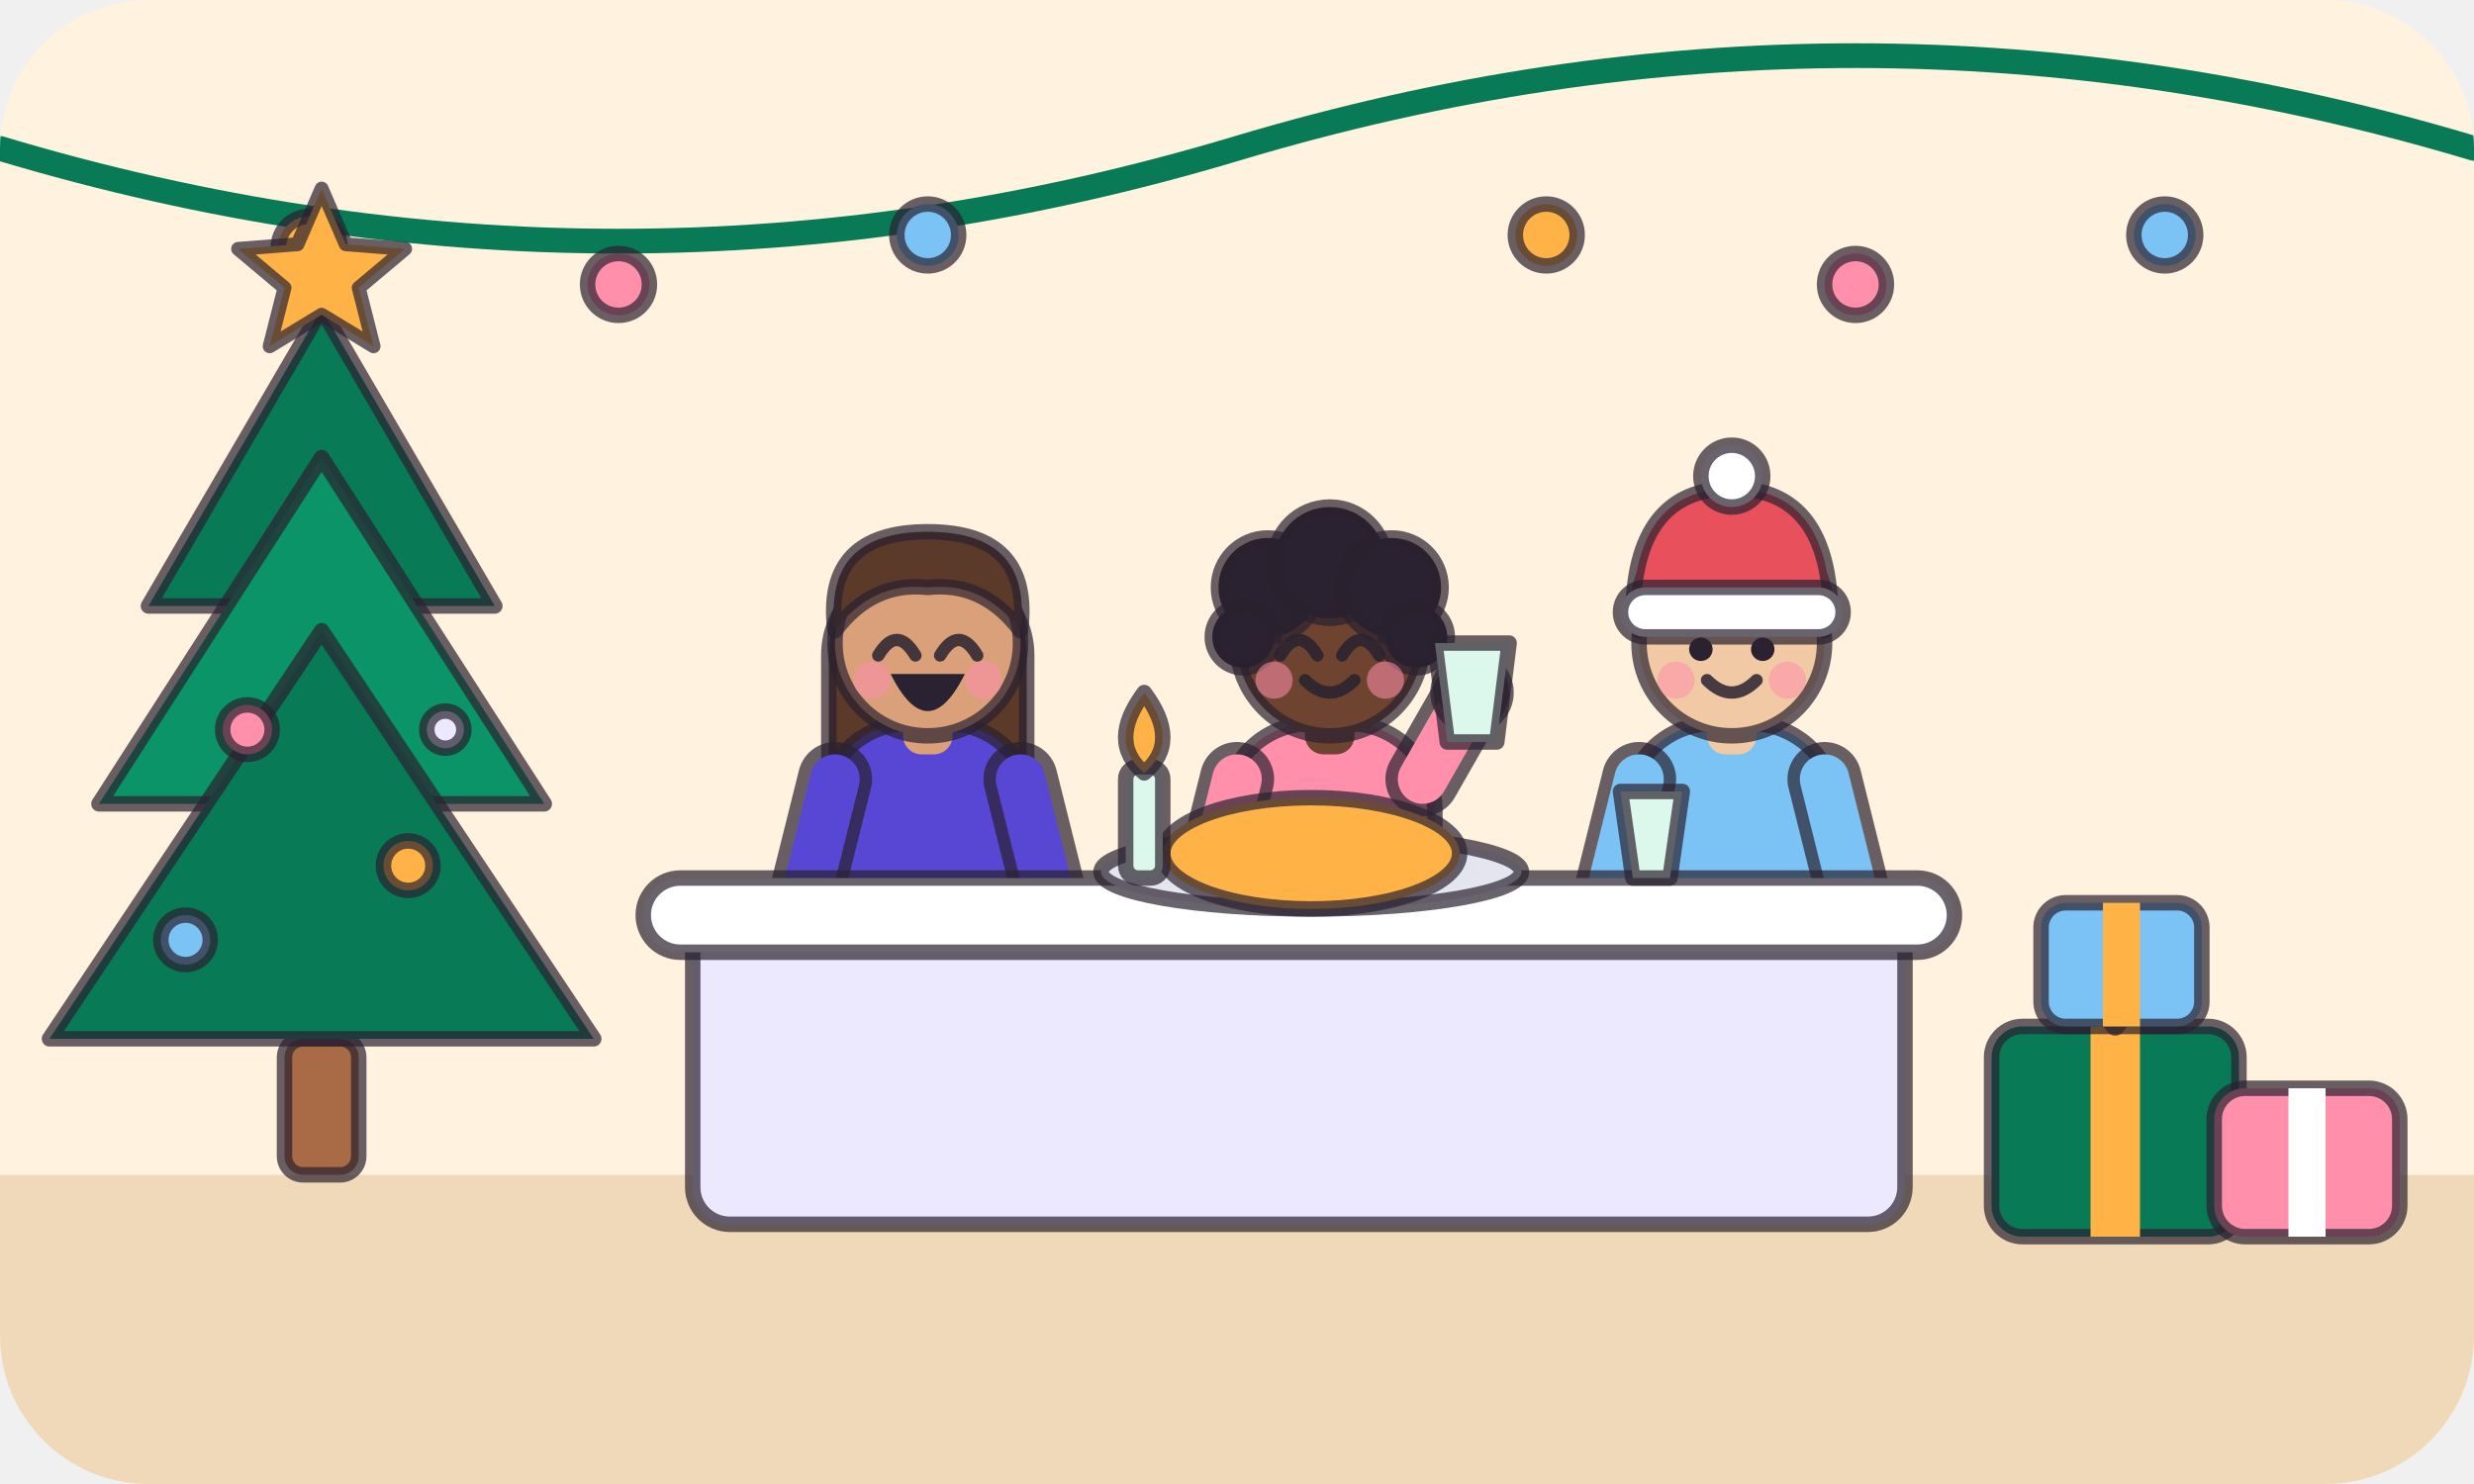
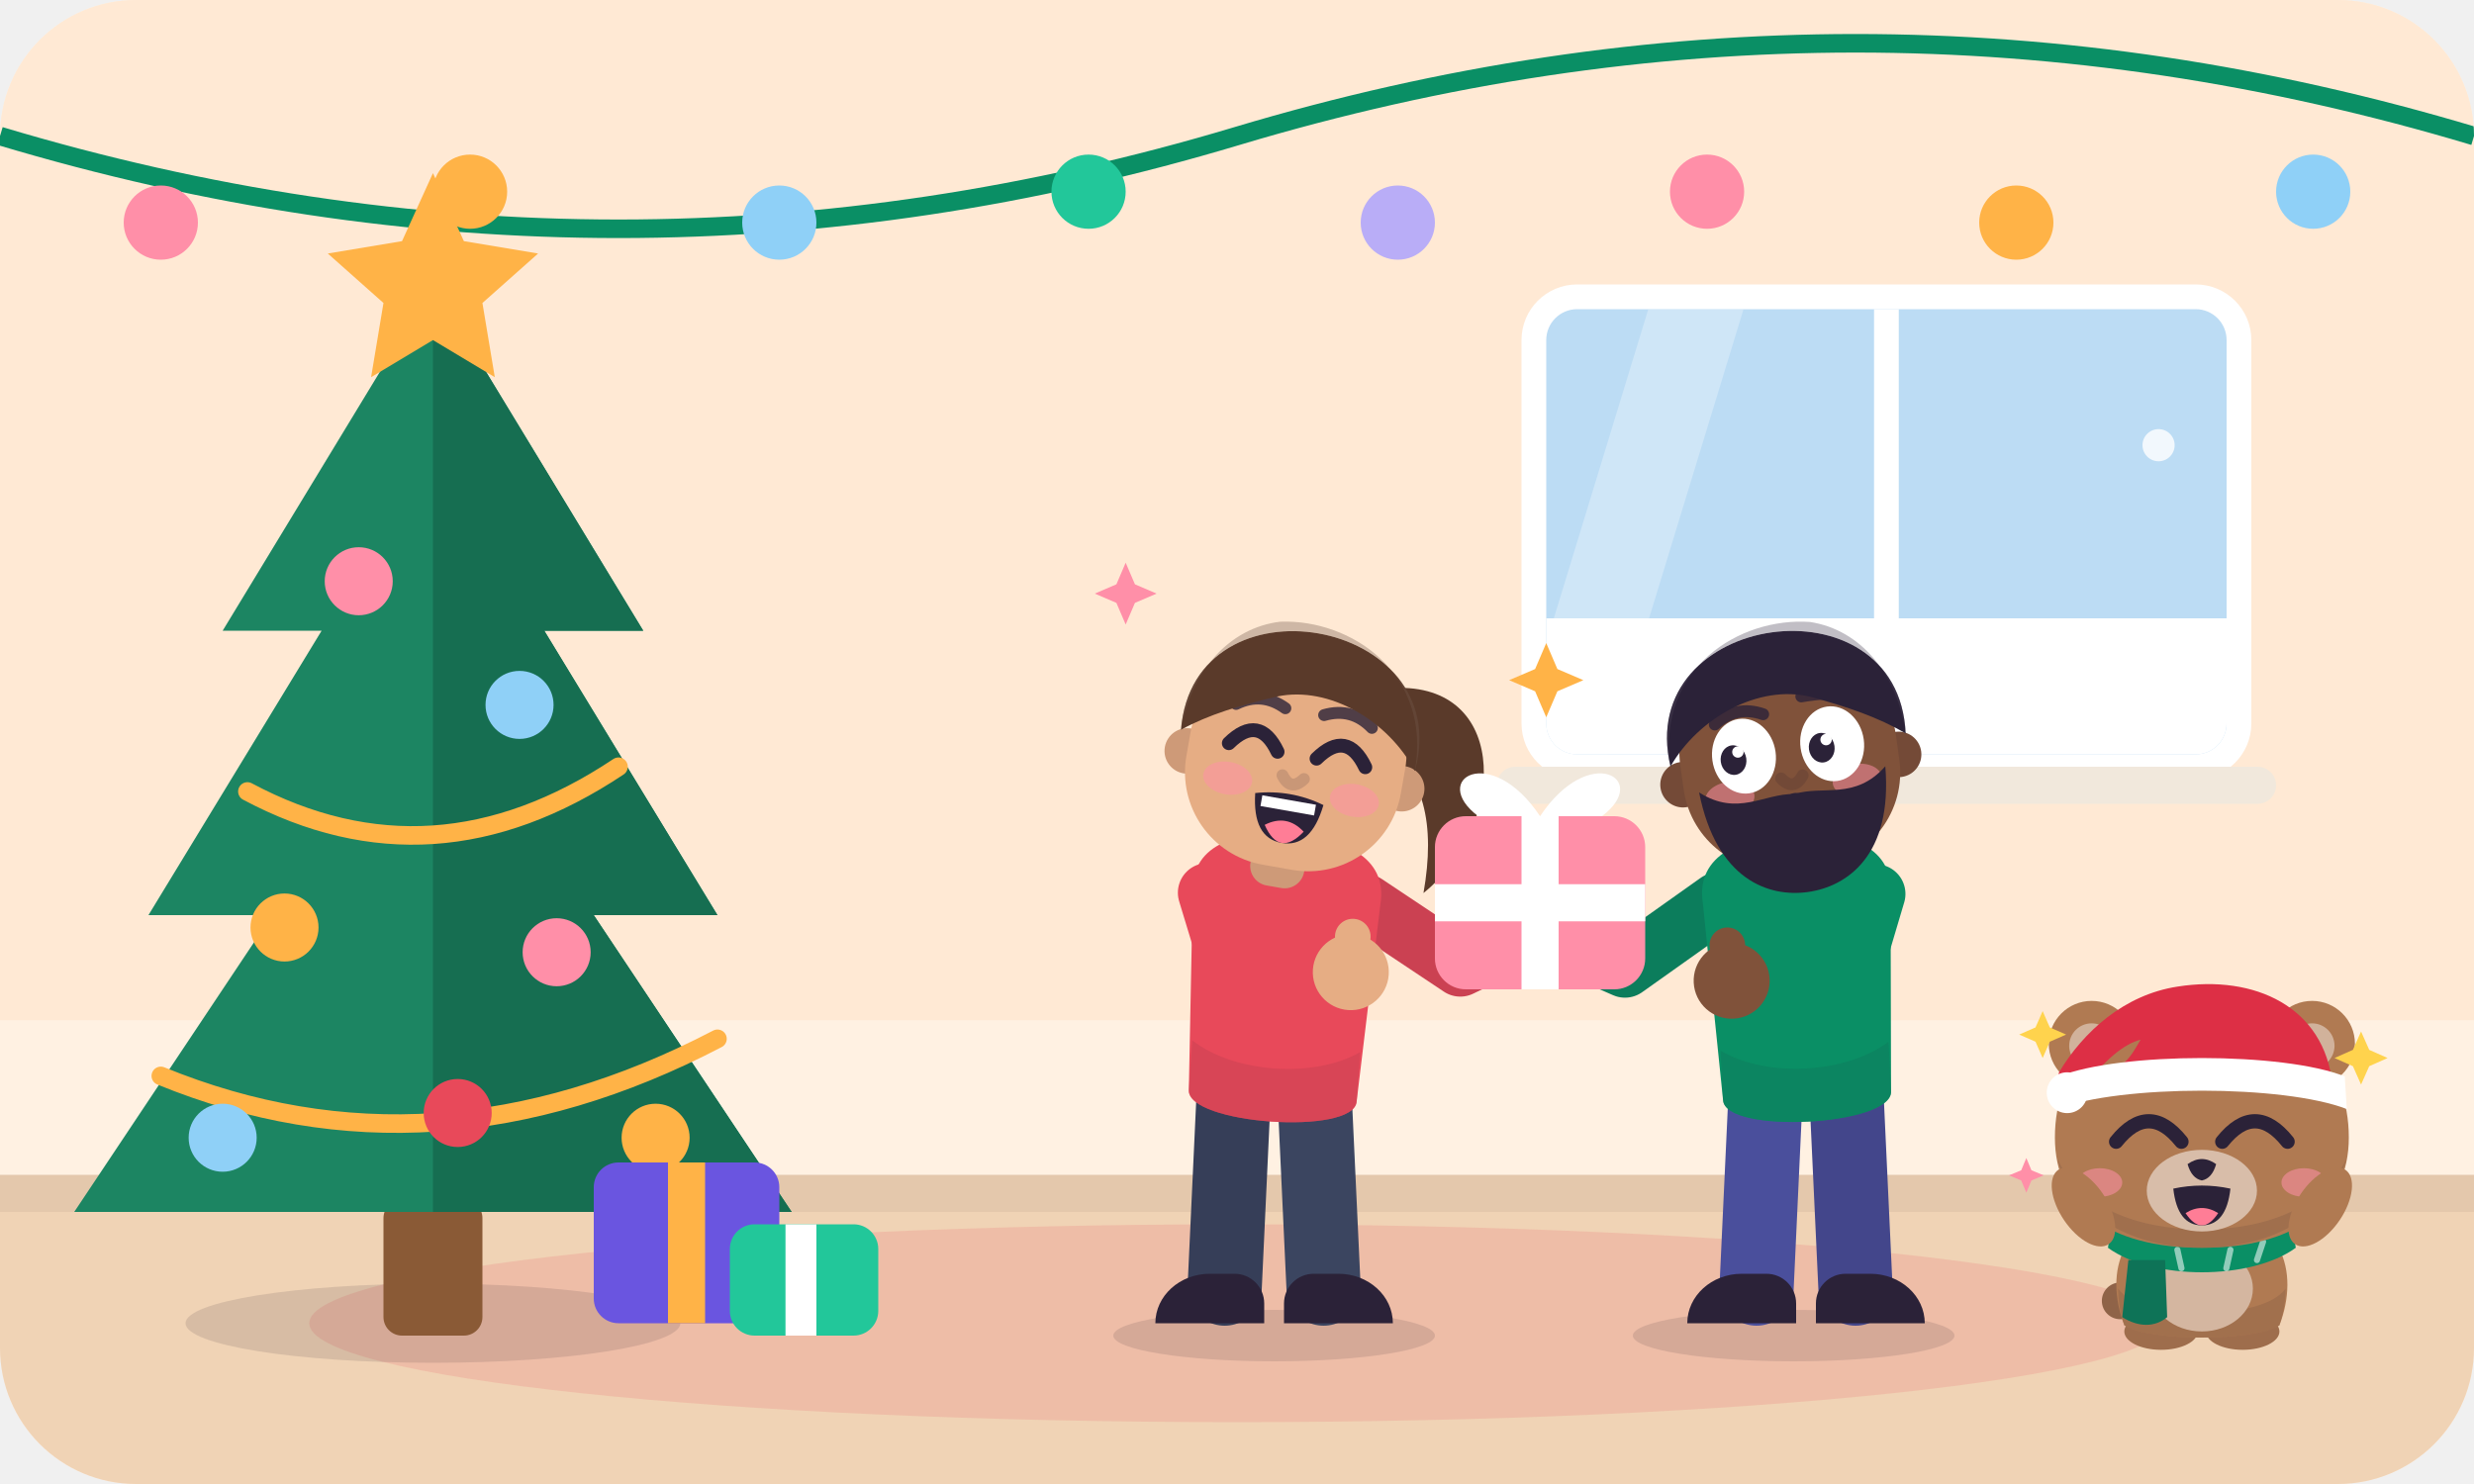
- <svg xmlns="http://www.w3.org/2000/svg" viewBox="0 0 400 240" role="img">
+ <svg xmlns="http://www.w3.org/2000/svg" viewBox="0 0 400 240">
+   <style>.blink{animation:blink 4.6s infinite;transform-box:fill-box;transform-origin:center}.wave{animation:wave 1.1s ease-in-out infinite alternate}.bob{animation:bob 3.4s ease-in-out infinite}.nod{animation:nod 5.2s ease-in-out infinite;transform-box:fill-box;transform-origin:50% 90%}.sway{animation:sway 5s ease-in-out infinite alternate;transform-box:fill-box;transform-origin:50% 100%}.float{animation:float 3.2s ease-in-out infinite}.steam{animation:steam 2.6s ease-out infinite}.fall{animation:fall 7s linear infinite}.spin{animation:spin 26s linear infinite;transform-box:fill-box;transform-origin:center}.twinkle{animation:twinkle 1.8s ease-in-out infinite;transform-box:fill-box;transform-origin:center}.drive{animation:drive 6s ease-in-out infinite alternate}.drip{animation:drip 1.5s ease-in infinite}.mascot-blink{animation:blink 4.2s infinite;transform-box:fill-box;transform-origin:center}.mascot-tail{animation:wag 1.4s ease-in-out infinite}.mascot-ears{animation:ears 5.5s ease-in-out infinite;transform-box:fill-box;transform-origin:50% 100%}.mascot-wave-l{animation:wave 0.7s ease-in-out infinite alternate}.mascot-twinkle{animation:twinkle 1.3s ease-in-out infinite;transform-box:fill-box;transform-origin:center}.d1{animation-delay:.6s}.d2{animation-delay:1.3s}.d3{animation-delay:2.1s}@keyframes blink{0%,93%,100%{transform:scaleY(1)}96%{transform:scaleY(.08)}}@keyframes wave{from{transform:rotate(-9deg)}to{transform:rotate(12deg)}}@keyframes bob{0%,100%{transform:translateY(0)}50%{transform:translateY(-1.6px)}}@keyframes nod{0%,84%,100%{transform:rotate(0)}90%{transform:rotate(-4deg)}95%{transform:rotate(3deg)}}@keyframes sway{from{transform:rotate(-1.6deg)}to{transform:rotate(1.6deg)}}@keyframes float{0%,100%{transform:translateY(0)}50%{transform:translateY(-5px)}}@keyframes steam{0%{transform:translateY(4px);opacity:0}30%{opacity:.8}100%{transform:translateY(-12px);opacity:0}}@keyframes fall{from{transform:translateY(-40px)}to{transform:translateY(250px)}}@keyframes spin{to{transform:rotate(360deg)}}@keyframes twinkle{0%,100%{opacity:.35;transform:scale(.7)}50%{opacity:1;transform:scale(1.15)}}@keyframes drip{0%{transform:translateY(-3px);opacity:0}25%{opacity:1}100%{transform:translateY(13px);opacity:0}}@keyframes drive{from{transform:translateX(-4px)}to{transform:translateX(4px)}}@keyframes wag{0%,100%{transform:rotate(0)}50%{transform:rotate(-9deg)}}@keyframes ears{0%,88%,100%{transform:rotate(0)}92%{transform:rotate(-4deg)}96%{transform:rotate(3deg)}}@media (prefers-reduced-motion:reduce){*{animation:none!important}}</style>
  <defs>
-     <clipPath id="k">
-       <rect width="400" height="240" rx="24" />
+     <clipPath id="c">
+       <rect width="400" height="240" rx="22" />
    </clipPath>
  </defs>
-   <rect width="400" height="240" rx="24" fill="#fff3df" />
-   <g clip-path="url(#k)">
-     <g stroke="#2a2230" stroke-opacity=".7" stroke-width="2.5" stroke-linejoin="round" stroke-linecap="round">
-       <rect x="0" y="190" width="400" height="50" rx="0" fill="#f0d9b8" stroke="none" />
-       <path d="M0 24Q100 54 200 24T400 24" fill="none" stroke="#087a56" stroke-width="4" stroke-opacity="1" />
-       <circle cx="50" cy="40" r="5" fill="#ffb347" />
-       <circle cx="100" cy="46" r="5" fill="#ff8fab" />
-       <circle cx="150" cy="38" r="5" fill="#7cc3f5" />
-       <circle cx="250" cy="38" r="5" fill="#ffb347" />
-       <circle cx="300" cy="46" r="5" fill="#ff8fab" />
-       <circle cx="350" cy="38" r="5" fill="#7cc3f5" />
-       <rect x="46" y="168" width="12" height="22" rx="3" fill="#a86b45" />
-       <path d="M52 50L80 98H24Z" fill="#087a56" />
-       <path d="M52 74L88 130H16Z" fill="#0a9468" />
-       <path d="M52 102L96 168H8Z" fill="#087a56" />
-       <g transform="translate(52 44) scale(1.5)">
-         <path d="M0 -9L2.6 -3 9 -2.5 4 1.7 5.6 8 0 4.6 -5.6 8 -4 1.7 -9 -2.5 -2.6 -3Z" fill="#ffb347" stroke-width="1.5" />
-       </g>
-       <circle cx="40" cy="118" r="4" fill="#ff8fab" />
-       <circle cx="66" cy="140" r="4" fill="#ffb347" />
-       <circle cx="30" cy="152" r="4" fill="#7cc3f5" />
-       <circle cx="72" cy="118" r="3" fill="#ece9ff" />
-       <rect x="134" y="92" width="32" height="46" rx="14" fill="#5b3a29" />
-       <rect x="136" y="150" width="12" height="38" rx="5" fill="#5847d4" />
-       <rect x="152" y="150" width="12" height="38" rx="5" fill="#5847d4" />
-       <ellipse cx="141" cy="189" rx="10" ry="5" fill="#2a2230" />
-       <ellipse cx="159" cy="189" rx="10" ry="5" fill="#2a2230" />
-       <rect x="133" y="117" width="34" height="40" rx="14" fill="#5847d4" />
-       <path d="M135 126L129 150" fill="none" stroke="#2a2230" stroke-width="12" stroke-opacity="0.7" />
-       <path d="M135 126L129 150" fill="none" stroke="#5847d4" stroke-width="8" stroke-opacity="1" />
-       <circle cx="129" cy="150" r="5.5" fill="#d9a07a" />
-       <path d="M165 126L171 150" fill="none" stroke="#2a2230" stroke-width="12" stroke-opacity="0.7" />
-       <path d="M165 126L171 150" fill="none" stroke="#5847d4" stroke-width="8" stroke-opacity="1" />
-       <circle cx="171" cy="150" r="5.5" fill="#d9a07a" />
-       <rect x="146" y="114" width="8" height="8" rx="3" fill="#d9a07a" stroke="none" />
-       <circle cx="150" cy="104" r="15" fill="#d9a07a" />
-       <path d="M135 102Q133 86 150 86Q167 86 165 102Q159 94 150 95Q141 94 135 102Z" fill="#5b3a29" />
-       <circle cx="141" cy="110" r="3" fill="#ff8fab" stroke="none" fill-opacity=".55" />
-       <circle cx="159" cy="110" r="3" fill="#ff8fab" stroke="none" fill-opacity=".55" />
-       <path d="M142 106Q145 101 148 106" fill="none" stroke="#2a2230" stroke-width="2" stroke-opacity="0.85" />
-       <path d="M152 106Q155 101 158 106" fill="none" stroke="#2a2230" stroke-width="2" stroke-opacity="0.85" />
-       <path d="M144 109Q150 121 156 109Z" fill="#2a2230" stroke="none" />
-       <rect x="201" y="150" width="12" height="38" rx="5" fill="#5847d4" />
-       <rect x="217" y="150" width="12" height="38" rx="5" fill="#5847d4" />
-       <ellipse cx="206" cy="189" rx="10" ry="5" fill="#2a2230" />
-       <ellipse cx="224" cy="189" rx="10" ry="5" fill="#2a2230" />
-       <rect x="198" y="117" width="34" height="40" rx="14" fill="#ff8fab" />
-       <path d="M200 126L194 150" fill="none" stroke="#2a2230" stroke-width="12" stroke-opacity="0.7" />
-       <path d="M200 126L194 150" fill="none" stroke="#ff8fab" stroke-width="8" stroke-opacity="1" />
-       <circle cx="194" cy="150" r="5.5" fill="#6e4430" />
-       <path d="M230 126L238 112" fill="none" stroke="#2a2230" stroke-width="12" stroke-opacity="0.7" />
-       <path d="M230 126L238 112" fill="none" stroke="#ff8fab" stroke-width="8" stroke-opacity="1" />
-       <circle cx="238" cy="112" r="5.5" fill="#6e4430" />
-       <rect x="211" y="114" width="8" height="8" rx="3" fill="#6e4430" stroke="none" />
-       <circle cx="215" cy="104" r="15" fill="#6e4430" />
-       <circle cx="205" cy="95" r="8" fill="#2a2230" />
-       <circle cx="215" cy="91" r="9" fill="#2a2230" />
-       <circle cx="225" cy="95" r="8" fill="#2a2230" />
-       <circle cx="201" cy="103" r="5" fill="#2a2230" />
-       <circle cx="229" cy="103" r="5" fill="#2a2230" />
-       <circle cx="206" cy="110" r="3" fill="#ff8fab" stroke="none" fill-opacity=".55" />
-       <circle cx="224" cy="110" r="3" fill="#ff8fab" stroke="none" fill-opacity=".55" />
-       <path d="M207 106Q210 101 213 106" fill="none" stroke="#2a2230" stroke-width="2" stroke-opacity="0.85" />
-       <path d="M217 106Q220 101 223 106" fill="none" stroke="#2a2230" stroke-width="2" stroke-opacity="0.85" />
-       <path d="M211 110Q215 114 219 110" fill="none" stroke="#2a2230" stroke-width="2" stroke-opacity="0.85" />
-       <path d="M232 104L244 104L242 120H234Z" fill="#dcf7ec" />
-       <rect x="266" y="150" width="12" height="38" rx="5" fill="#5847d4" />
-       <rect x="282" y="150" width="12" height="38" rx="5" fill="#5847d4" />
-       <ellipse cx="271" cy="189" rx="10" ry="5" fill="#2a2230" />
-       <ellipse cx="289" cy="189" rx="10" ry="5" fill="#2a2230" />
-       <rect x="263" y="117" width="34" height="40" rx="14" fill="#7cc3f5" />
-       <path d="M265 126L259 150" fill="none" stroke="#2a2230" stroke-width="12" stroke-opacity="0.7" />
-       <path d="M265 126L259 150" fill="none" stroke="#7cc3f5" stroke-width="8" stroke-opacity="1" />
-       <circle cx="259" cy="150" r="5.5" fill="#f1c9a5" />
-       <path d="M295 126L301 150" fill="none" stroke="#2a2230" stroke-width="12" stroke-opacity="0.7" />
-       <path d="M295 126L301 150" fill="none" stroke="#7cc3f5" stroke-width="8" stroke-opacity="1" />
-       <circle cx="301" cy="150" r="5.5" fill="#f1c9a5" />
-       <rect x="276" y="114" width="8" height="8" rx="3" fill="#f1c9a5" stroke="none" />
-       <circle cx="280" cy="104" r="15" fill="#f1c9a5" />
-       <path d="M265 102Q263 86 280 86Q297 86 295 102Q289 94 280 95Q271 94 265 102Z" fill="#8a5a2b" />
-       <path d="M264 100Q264 79 280 79Q296 79 296 100Z" fill="#e8505b" />
-       <rect x="262" y="95" width="36" height="8" rx="4" fill="#ffffff" />
-       <circle cx="280" cy="77" r="5" fill="#ffffff" />
-       <circle cx="271" cy="110" r="3" fill="#ff8fab" stroke="none" fill-opacity=".55" />
-       <circle cx="289" cy="110" r="3" fill="#ff8fab" stroke="none" fill-opacity=".55" />
-       <circle cx="275" cy="105" r="1.9" fill="#2a2230" stroke="none" />
-       <circle cx="285" cy="105" r="1.9" fill="#2a2230" stroke="none" />
-       <path d="M276 110Q280 114 284 110" fill="none" stroke="#2a2230" stroke-width="2" stroke-opacity="0.85" />
-       <rect x="112" y="148" width="196" height="50" rx="6" fill="#ece9ff" />
-       <rect x="104" y="142" width="212" height="12" rx="6" fill="#ffffff" />
-       <ellipse cx="212" cy="141" rx="34" ry="6" fill="#e3e6ee" />
-       <ellipse cx="212" cy="138" rx="24" ry="9" fill="#ffb347" />
-       <rect x="182" y="124" width="6" height="18" rx="2" fill="#dcf7ec" />
-       <path d="M185 112Q179 120 185 125Q191 120 185 112Z" fill="#ffb347" />
-       <path d="M262 128H272L270 142H264Z" fill="#dcf7ec" />
-       <rect x="322" y="166" width="40" height="34" rx="5" fill="#087a56" />
-       <rect x="338" y="166" width="8" height="34" rx="0" fill="#ffb347" stroke="none" />
-       <path d="M342 166Q330 152 336 160M342 166Q354 152 348 160" fill="#ffb347" stroke-width="3" />
-       <rect x="358" y="176" width="30" height="24" rx="5" fill="#ff8fab" />
-       <rect x="370" y="176" width="6" height="24" rx="0" fill="#ffffff" stroke="none" />
-       <rect x="330" y="146" width="26" height="20" rx="4" fill="#7cc3f5" />
-       <rect x="340" y="146" width="6" height="20" rx="0" fill="#ffb347" stroke="none" />
-     </g>
+   <g clip-path="url(#c)">
+     <rect width="400" height="240" fill="#fff1e2" />
+     <rect width="400" height="165" fill="#ffe9d4" />
+     <path d="M0 22Q100 52 200 22T400 22" fill="none" stroke="#0a8f65" stroke-width="3" />
+     <circle class="twinkle d1" cx="26" cy="36" r="6" fill="#ff8fa8" />
+     <circle class="twinkle d2" cx="76" cy="31" r="6" fill="#ffb347" />
+     <circle class="twinkle d3" cx="126" cy="36" r="6" fill="#8fd0f7" />
+     <circle class="twinkle d1" cx="176" cy="31" r="6" fill="#22c79a" />
+     <circle class="twinkle d2" cx="226" cy="36" r="6" fill="#b9adf7" />
+     <circle class="twinkle d3" cx="276" cy="31" r="6" fill="#ff8fa8" />
+     <circle class="twinkle d1" cx="326" cy="36" r="6" fill="#ffb347" />
+     <circle class="twinkle d2" cx="374" cy="31" r="6" fill="#8fd0f7" />
+     <rect x="246" y="46" width="118" height="80" rx="9" fill="#fff" />
+     <clipPath id="w25050">
+       <rect x="250" y="50" width="110" height="72" rx="5" />
+     </clipPath>
+     <g clip-path="url(#w25050)">
+       <rect x="250" y="50" width="110" height="72" fill="#bcdcf4" />
+       <rect x="250" y="100" width="110" height="22" fill="#fff" />
+       <g class="fall">
+         <circle cx="13" cy="-30" r="3" fill="#fff" opacity=".9" />
+         <circle cx="80" cy="11" r="2" fill="#fff" opacity=".9" />
+         <circle cx="147" cy="52" r="2" fill="#fff" opacity=".9" />
+         <circle cx="214" cy="93" r="3" fill="#fff" opacity=".9" />
+         <circle cx="281" cy="134" r="2" fill="#fff" opacity=".9" />
+         <circle cx="348" cy="175" r="2" fill="#fff" opacity=".9" />
+         <circle cx="15" cy="216" r="3" fill="#fff" opacity=".9" />
+         <circle cx="82" cy="7" r="2" fill="#fff" opacity=".9" />
+         <circle cx="149" cy="48" r="2" fill="#fff" opacity=".9" />
+         <circle cx="216" cy="89" r="3" fill="#fff" opacity=".9" />
+       </g>
+       <g class="fall d3">
+         <circle cx="31" cy="-150" r="2.6" fill="#fff" opacity=".8" />
+         <circle cx="84" cy="-113" r="2" fill="#fff" opacity=".8" />
+         <circle cx="137" cy="-76" r="2.6" fill="#fff" opacity=".8" />
+         <circle cx="190" cy="-39" r="2" fill="#fff" opacity=".8" />
+         <circle cx="243" cy="-2" r="2.6" fill="#fff" opacity=".8" />
+         <circle cx="296" cy="35" r="2" fill="#fff" opacity=".8" />
+         <circle cx="349" cy="72" r="2.6" fill="#fff" opacity=".8" />
+         <circle cx="2" cy="-141" r="2" fill="#fff" opacity=".8" />
+         <circle cx="55" cy="-104" r="2.6" fill="#fff" opacity=".8" />
+         <circle cx="108" cy="-67" r="2" fill="#fff" opacity=".8" />
+       </g>
+       <path d="M266.5 50l-22 72h15.4l22 -72z" fill="#fff" opacity=".28" />
+     </g>
+     <rect x="303" y="50" width="4" height="72" fill="#fff" />
+     <rect x="242" y="124" width="126" height="6" rx="3" fill="#f1e8dc" />
+     <rect y="190" width="400" height="50" fill="#f0d3b5" />
+     <rect y="190" width="400" height="6" fill="#1a1024" opacity=".06" />
+     <ellipse cx="200" cy="214" rx="150" ry="16" fill="#e8495a" opacity=".16" />
+     <g transform="translate(70 214)">
+       <ellipse cx="0" cy="0" rx="40" ry="6.4" fill="#1a1024" opacity="0.12" />
+       <rect x="-8" y="-20" width="16" height="22" rx="3" fill="#8a5a36" />
+       <path d="M0 -168L34 -112H18L46 -66H26L58 -18H-58L-26 -66H-46L-18 -112H-34Z" fill="#1c8562" />
+       <path d="M0 -168L34 -112H18L46 -66H26L58 -18H0Z" fill="#166e51" />
+       <path d="M-30 -86Q0 -70 30 -90M-44 -40Q0 -22 46 -46" fill="none" stroke="#ffb347" stroke-width="3" stroke-linecap="round" />
+       <circle class="twinkle d1" cx="-12" cy="-120" r="5.500" fill="#ff8fa8" />
+       <circle class="twinkle d2" cx="14" cy="-100" r="5.500" fill="#8fd0f7" />
+       <circle class="twinkle d3" cx="-24" cy="-64" r="5.500" fill="#ffb347" />
+       <circle class="twinkle d1" cx="20" cy="-60" r="5.500" fill="#ff8fa8" />
+       <circle class="twinkle d2" cx="-34" cy="-30" r="5.500" fill="#8fd0f7" />
+       <circle class="twinkle d3" cx="4" cy="-34" r="5.500" fill="#e8495a" />
+       <circle class="twinkle d1" cx="36" cy="-30" r="5.500" fill="#ffb347" />
+       <path class="twinkle" d="M0 -186l5 11 12 2-9 8 2 12-10-6-10 6 2-12-9-8 12-2z" fill="#ffb347" />
+     </g>
+     <rect x="96" y="188" width="30" height="26" rx="4" fill="#6a55e0" />
+     <rect x="108" y="188" width="6" height="26" fill="#ffb347" />
+     <rect x="118" y="198" width="24" height="18" rx="4" fill="#22c79a" />
+     <rect x="127" y="198" width="5" height="18" fill="#fff" />
+     <ellipse cx="206" cy="216" rx="26" ry="4.16" fill="#1a1024" opacity="0.12" />
+     <ellipse cx="290" cy="216" rx="26" ry="4.16" fill="#1a1024" opacity="0.12" />
+     <g transform="translate(206 214) scale(0.8 0.8)">
+       <g class="bob">
+         <path d="M-8 -50L-10 -7" fill="none" stroke="#363e58" stroke-width="15" stroke-linecap="round" stroke-linejoin="round" />
+         <path transform="translate(-11 0) scale(-1 1)" d="M-9 0v-4a6 6 0 0 1 6 -6h5a11 10 0 0 1 11 10z" fill="#2b2238" />
+         <path d="M8 -50L10 -7" fill="none" stroke="#3b4560" stroke-width="15" stroke-linecap="round" stroke-linejoin="round" />
+         <path transform="translate(11 0) scale(1 1)" d="M-9 0v-4a6 6 0 0 1 6 -6h5a11 10 0 0 1 11 10z" fill="#2b2238" />
+         <g transform="rotate(4 0 -50)">
+           <path d="M16 -86L36.0 -74.6L56 -86" fill="none" stroke="#cb4152" stroke-width="12" stroke-linecap="round" stroke-linejoin="round" />
+           <circle cx="56" cy="-86" r="7.68" fill="#ce9a78" />
+           <circle cx="54.6" cy="-93.1" r="3.6" fill="#ce9a78" />
+           <path d="M-19 -86C-20 -96 -10 -99 0 -99C10 -99 20 -96 19 -86L17 -46C17 -39 -17 -39 -17 -46Z" fill="#e8495a" />
+           <path d="M-17 -56C-8 -50 8 -50 17 -56L17 -46C17 -39 -17 -39 -17 -46Z" fill="#cb4152" opacity=".55" />
+           <g transform="translate(0 -114) rotate(6)">
+             <g class="nod">
+               <path d="M18 -18C40 -22 44 6 30 22C30 8 26 -2 16 -6Z" fill="#5a3a2a" />
+               <rect x="-5.5" y="14" width="11" height="12" rx="4" fill="#ce9a78" />
+               <circle cx="-22" cy="2" r="4.6" fill="#ce9a78" />
+               <circle cx="22" cy="2" r="4.6" fill="#ce9a78" />
+               <rect x="-22" y="-21" width="44" height="43" rx="19" fill="#e6ad84" />
+               <ellipse cx="-13" cy="6" rx="5" ry="3.3" fill="#ff8fa8" opacity=".5" />
+               <ellipse cx="13" cy="6" rx="5" ry="3.3" fill="#ff8fa8" opacity=".5" />
+               <path d="M-14 -1Q-9 -8 -4 -1" fill="none" stroke="#2b2238" stroke-width="2.8" stroke-linecap="round" />
+               <path d="M4 -1Q9 -8 14 -1" fill="none" stroke="#2b2238" stroke-width="2.8" stroke-linecap="round" />
+               <path d="M-14 -9.5Q-9 -12.5 -4 -9.5" fill="none" stroke="#2b2238" stroke-width="2.4" stroke-linecap="round" opacity=".8" transform="rotate(-5 -9 -10)" />
+               <path d="M4 -9.5Q9 -12.5 14 -9.5" fill="none" stroke="#2b2238" stroke-width="2.4" stroke-linecap="round" opacity=".8" transform="rotate(5 9 -10)" />
+               <path d="M-2.2 3.5Q0 6.5 2.2 3.5" fill="none" stroke="#c99777" stroke-width="2.4" stroke-linecap="round" />
+               <path d="M-7 8Q0 6 7 8Q6 17 0 17Q-6 17 -7 8Z" fill="#2b2238" />
+               <path d="M-4 14Q0 11 4 14Q2 17 0 17Q-2 17 -4 14Z" fill="#ff7d96" />
+               <path d="M-5.5 8.2h11v2.2h-11z" fill="#fff" />
+               <path d="M-24 -2C-27 -34 27 -34 24 -2C17 -11 4 -16 -6 -12C-13 -9 -19 -6 -24 -2Z" fill="#5a3a2a" />
+               <path d="M-24 -2C-27 -34 27 -34 24 -2C24 -22 6 -30 -8 -27C-18 -24 -24 -14 -24 -2Z" fill="#745a4c" opacity=".35" />
+             </g>
+           </g>
+           <path d="M-16 -86L-7.8 -64.5L14 -72" fill="none" stroke="#e8495a" stroke-width="12" stroke-linecap="round" stroke-linejoin="round" />
+           <circle cx="14" cy="-72" r="7.68" fill="#e6ad84" />
+           <circle cx="13.9" cy="-79.2" r="3.6" fill="#e6ad84" />
+         </g>
+       </g>
+     </g>
+     <g transform="translate(292 214) scale(-0.8 0.8)">
+       <g class="bob">
+         <path d="M-8 -50L-10 -7" fill="none" stroke="#43468b" stroke-width="15" stroke-linecap="round" stroke-linejoin="round" />
+         <path transform="translate(-11 0) scale(-1 1)" d="M-9 0v-4a6 6 0 0 1 6 -6h5a11 10 0 0 1 11 10z" fill="#2b2238" />
+         <path d="M8 -50L10 -7" fill="none" stroke="#4a4f9c" stroke-width="15" stroke-linecap="round" stroke-linejoin="round" />
+         <path transform="translate(11 0) scale(1 1)" d="M-9 0v-4a6 6 0 0 1 6 -6h5a11 10 0 0 1 11 10z" fill="#2b2238" />
+         <g transform="rotate(3 0 -50)">
+           <path d="M16 -86L35.4 -73.7L56 -84" fill="none" stroke="#0c7d5c" stroke-width="12" stroke-linecap="round" stroke-linejoin="round" />
+           <circle cx="56" cy="-84" r="7.68" fill="#744a37" />
+           <circle cx="55.0" cy="-91.1" r="3.6" fill="#744a37" />
+           <path d="M-19 -86C-20 -96 -10 -99 0 -99C10 -99 20 -96 19 -86L17 -46C17 -39 -17 -39 -17 -46Z" fill="#0a8f65" />
+           <path d="M-17 -56C-8 -50 8 -50 17 -56L17 -46C17 -39 -17 -39 -17 -46Z" fill="#0c7d5c" opacity=".55" />
+           <g transform="translate(0 -114) rotate(5)">
+             <g class="nod">
+               <rect x="-5.5" y="14" width="11" height="12" rx="4" fill="#744a37" />
+               <circle cx="-22" cy="2" r="4.6" fill="#744a37" />
+               <circle cx="22" cy="2" r="4.6" fill="#744a37" />
+               <rect x="-22" y="-21" width="44" height="43" rx="19" fill="#80523a" />
+               <ellipse cx="-13" cy="6" rx="5" ry="3.3" fill="#ff8fa8" opacity=".5" />
+               <ellipse cx="13" cy="6" rx="5" ry="3.3" fill="#ff8fa8" opacity=".5" />
+               <ellipse cx="-9" cy="-2" rx="6.44" ry="7.59" fill="#fff" />
+               <g class="blink">
+                 <ellipse cx="-6.8" cy="-1.5" rx="2.6" ry="3" fill="#2b2238" />
+                 <circle cx="-7.9" cy="-3" r="1.15" fill="#fff" />
+               </g>
+               <ellipse cx="9" cy="-2" rx="6.44" ry="7.59" fill="#fff" />
+               <g class="blink">
+                 <ellipse cx="11.2" cy="-1.5" rx="2.6" ry="3" fill="#2b2238" />
+                 <circle cx="10.1" cy="-3" r="1.15" fill="#fff" />
+               </g>
+               <path d="M-14 -12Q-9 -12.5 -4 -12" fill="none" stroke="#2b2238" stroke-width="2.4" stroke-linecap="round" opacity=".8" transform="rotate(-4 -9 -10)" />
+               <path d="M4 -9.5Q9 -12.5 14 -9.5" fill="none" stroke="#2b2238" stroke-width="2.4" stroke-linecap="round" opacity=".8" transform="rotate(4 9 -10)" />
+               <path d="M-2.2 3.5Q0 6.5 2.2 3.5" fill="none" stroke="#724937" stroke-width="2.4" stroke-linecap="round" />
+               <path d="M-19 4C-18 22 -8 27 0 27C8 27 18 22 19 4C12 10 6 6 0 7C-6 6 -12 10 -19 4Z" fill="#2b2238" />
+               <ellipse cx="0" cy="11" rx="3.2" ry="4.2" fill="#2b2238" />
+               <path d="M-24 -2C-27 -34 27 -34 24 -2C17 -11 4 -16 -6 -12C-13 -9 -19 -6 -24 -2Z" fill="#2b2238" />
+               <path d="M-24 -2C-27 -34 27 -34 24 -2C24 -22 6 -30 -8 -27C-18 -24 -24 -14 -24 -2Z" fill="#4d4558" opacity=".35" />
+             </g>
+           </g>
+           <path d="M-16 -86L-8.3 -64.3L14 -70" fill="none" stroke="#0a8f65" stroke-width="12" stroke-linecap="round" stroke-linejoin="round" />
+           <circle cx="14" cy="-70" r="7.68" fill="#80523a" />
+           <circle cx="14.5" cy="-77.2" r="3.6" fill="#80523a" />
+         </g>
+       </g>
+     </g>
+     <g class="float">
+       <rect x="232" y="132" width="34" height="28" rx="5" fill="#ff8fa8" />
+       <rect x="246" y="132" width="6" height="28" fill="#fff" />
+       <rect x="232" y="143" width="34" height="6" fill="#fff" />
+       <path d="M249 132c-8 -12 -18 -6 -10 0zM249 132c8 -12 18 -6 10 0z" fill="#fff" />
+     </g>
+     <g transform="translate(323.0 155.6) scale(0.330) translate(200 0) scale(-1 1)">
+       <g class="bob">
+         <circle cx="140" cy="166" r="9" fill="#8f6348" />
+         <ellipse cx="80" cy="181" rx="18" ry="9" fill="#9e6d4c" />
+         <g transform="matrix(-1 0 0 1 200 0)">
+           <ellipse cx="80" cy="181" rx="18" ry="9" fill="#9e6d4c" />
+         </g>
+         <path d="M62 178C52 152 60 122 100 122C140 122 148 152 138 178C126 186 74 186 62 178Z" fill="#b07a52" />
+         <path d="M62 178C74 186 126 186 138 178C140 172 141 166 141 160C130 176 70 176 59 160C59 166 60 172 62 178Z" fill="#8f6348" opacity=".45" />
+         <ellipse cx="100" cy="160" rx="25" ry="21" fill="#d4b6a0" />
+         <path d="M56 126C76 142 124 142 144 126L146 140C124 156 76 156 54 140Z" fill="#0a8f65" />
+         <path d="M118 146h18l3 28c-8 5-16 5-22 0z" fill="#0e7357" />
+         <path d="M70 137l3 9M86 141l2 9M112 141l-2 9" stroke="#fff" stroke-opacity=".55" stroke-width="3" stroke-linecap="round" />
+         <g class="mascot-ears">
+           <circle cx="46" cy="40" r="21" fill="#b07a52" />
+           <circle cx="46" cy="41" r="11" fill="#d1b29b" />
+           <g transform="matrix(-1 0 0 1 200 0)">
+             <circle cx="46" cy="40" r="21" fill="#b07a52" />
+             <circle cx="46" cy="41" r="11" fill="#d1b29b" />
+           </g>
+         </g>
+         <path d="M100 24C148 24 172 50 172 86C172 120 146 140 100 140C54 140 28 120 28 86C28 50 52 24 100 24Z" fill="#b07a52" />
+         <path d="M29 96C38 126 68 140 100 140C132 140 162 126 171 96C160 120 132 131 100 131C68 131 40 120 29 96Z" fill="#8f6348" opacity=".5" />
+         <ellipse cx="70" cy="42" rx="20" ry="8" transform="rotate(-18 70 42)" fill="#fff" opacity="0.2" />
+         <ellipse cx="100" cy="112" rx="27" ry="20" fill="#d8bda9" />
+         <ellipse cx="50" cy="108" rx="11" ry="7" fill="#ff8fa8" opacity=".55" class="mascot-blush" />
+         <g transform="matrix(-1 0 0 1 200 0)">
+           <ellipse cx="50" cy="108" rx="11" ry="7" fill="#ff8fa8" opacity=".55" class="mascot-blush" />
+         </g>
+         <path d="M58 88Q74 68 90 88" fill="none" stroke="#2b2238" stroke-width="7" stroke-linecap="round" />
+         <g transform="matrix(-1 0 0 1 200 0)">
+           <path d="M58 88Q74 68 90 88" fill="none" stroke="#2b2238" stroke-width="7" stroke-linecap="round" />
+         </g>
+         <path d="M93 99Q100 94 107 99Q105 106 100 107Q95 106 93 99Z" fill="#2b2238" />
+         <path d="M86 111Q100 108 114 111Q112 129 100 129Q88 129 86 111Z" fill="#2b2238" />
+         <path d="M92 123Q100 118 108 123Q104 129 100 129Q96 129 92 123Z" fill="#ff7d96" />
+         <path d="M36 60C40 22 74 6 112 12C138 16 158 34 170 54C173 64 163 68 158 62C148 48 138 40 130 38C136 48 138 54 164 60Z" fill="#dd2f45" />
+         <path d="M30 56C60 44 140 44 170 56L171 72C140 60 60 60 29 72Z" fill="#fff" />
+         <circle cx="166" cy="64" r="10" fill="#fff" />
+         <g>
+           <g class="mascot-wave-l" style="transform-origin:58px 134px">
+             <ellipse cx="42" cy="120" rx="11.5" ry="22" transform="rotate(-34 42 120)" fill="#b07a52" />
+           </g>
+         </g>
+         <g transform="matrix(-1 0 0 1 200 0)">
+           <g class="mascot-wave-l" style="transform-origin:58px 134px">
+             <ellipse cx="42" cy="120" rx="11.5" ry="22" transform="rotate(-34 42 120)" fill="#b07a52" />
+           </g>
+         </g>
+         <path class="mascot-twinkle" d="M22 34l4 9 9 4-9 4-4 9-4-9-9-4 9-4z" fill="#ffd34d" />
+         <path class="mascot-twinkle" style="animation-delay:.35s" d="M178 24l3.5 8 8 3.5-8 3.5-3.5 8-3.5-8-8-3.5 8-3.5z" fill="#ffd34d" />
+         <path class="mascot-twinkle" style="animation-delay:.7s" d="M186 96l2.5 6 6 2.5-6 2.5-2.5 6-2.5-6-6-2.5 6-2.5z" fill="#ff8fa8" />
+       </g>
+     </g>
+     <path class="twinkle" d="M250 104l1.8 4.2 4.2 1.8 -4.2 1.8 -1.8 4.2 -1.8 -4.2 -4.2 -1.8 4.2 -1.8z" fill="#ffb347" />
+     <path class="twinkle d2" d="M182 91l1.5 3.5 3.5 1.5 -3.5 1.5 -1.5 3.5 -1.5 -3.5 -3.5 -1.5 3.5 -1.5z" fill="#ff8fa8" />
  </g>
</svg>
